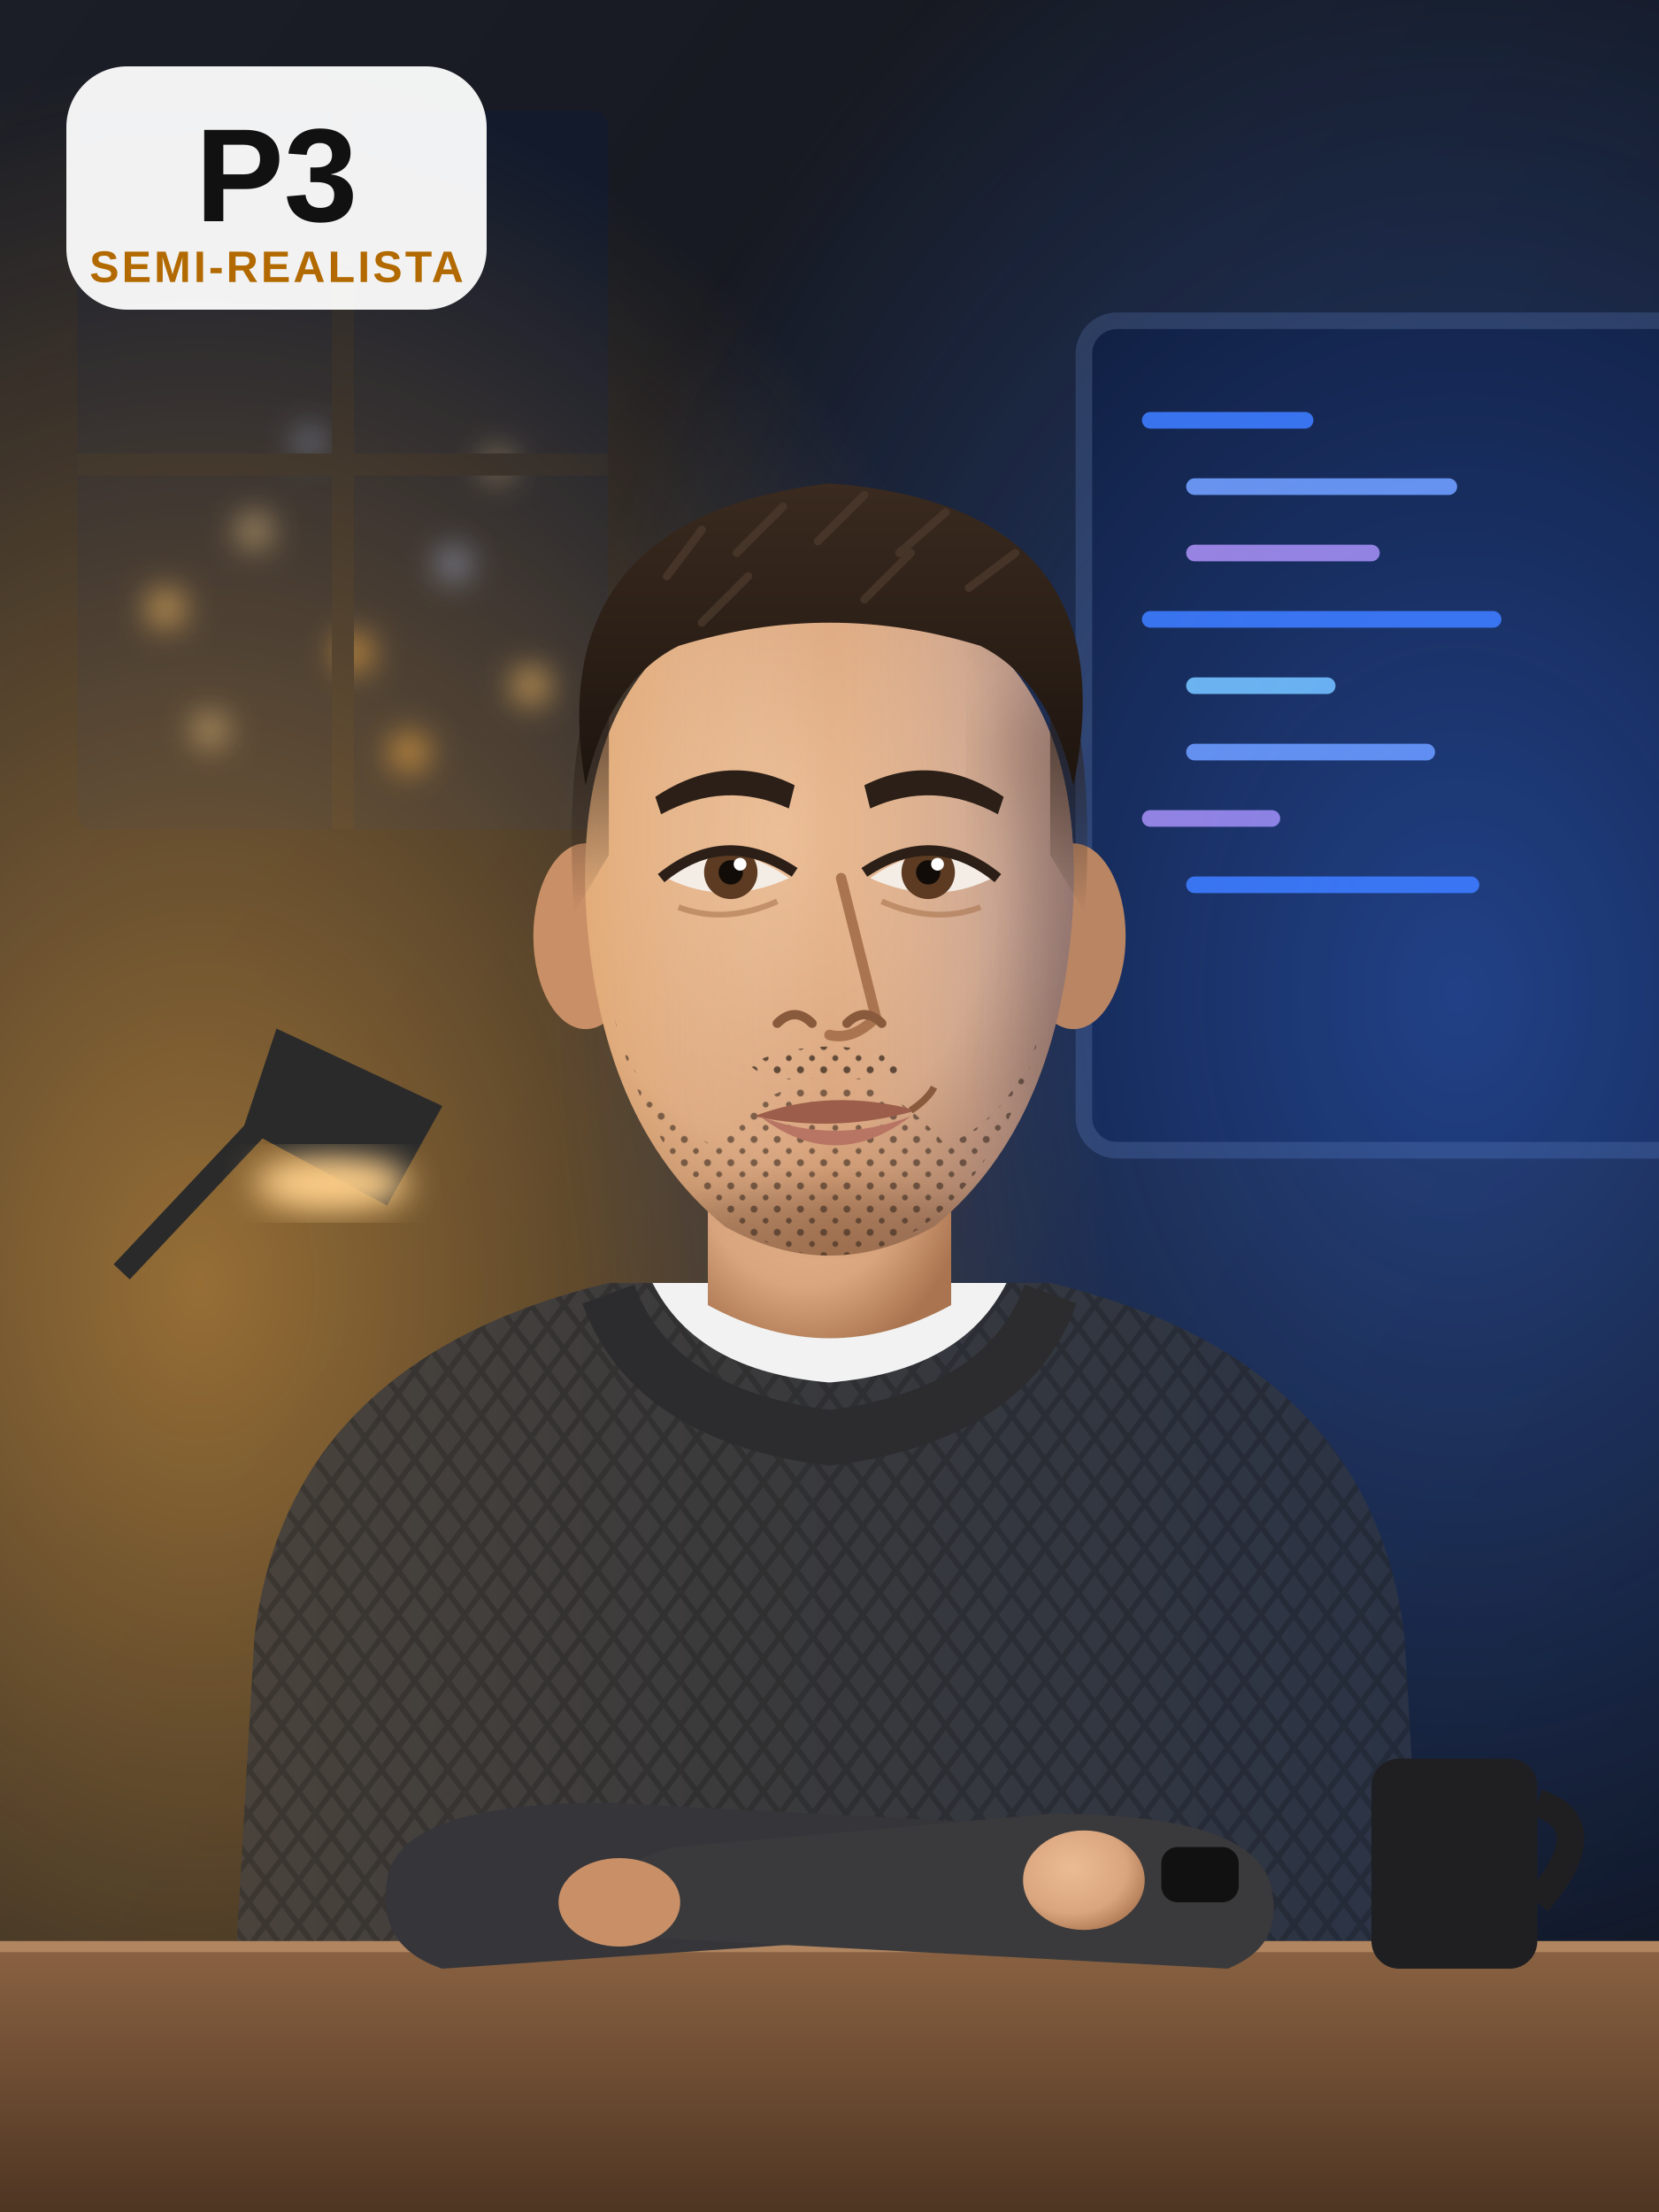
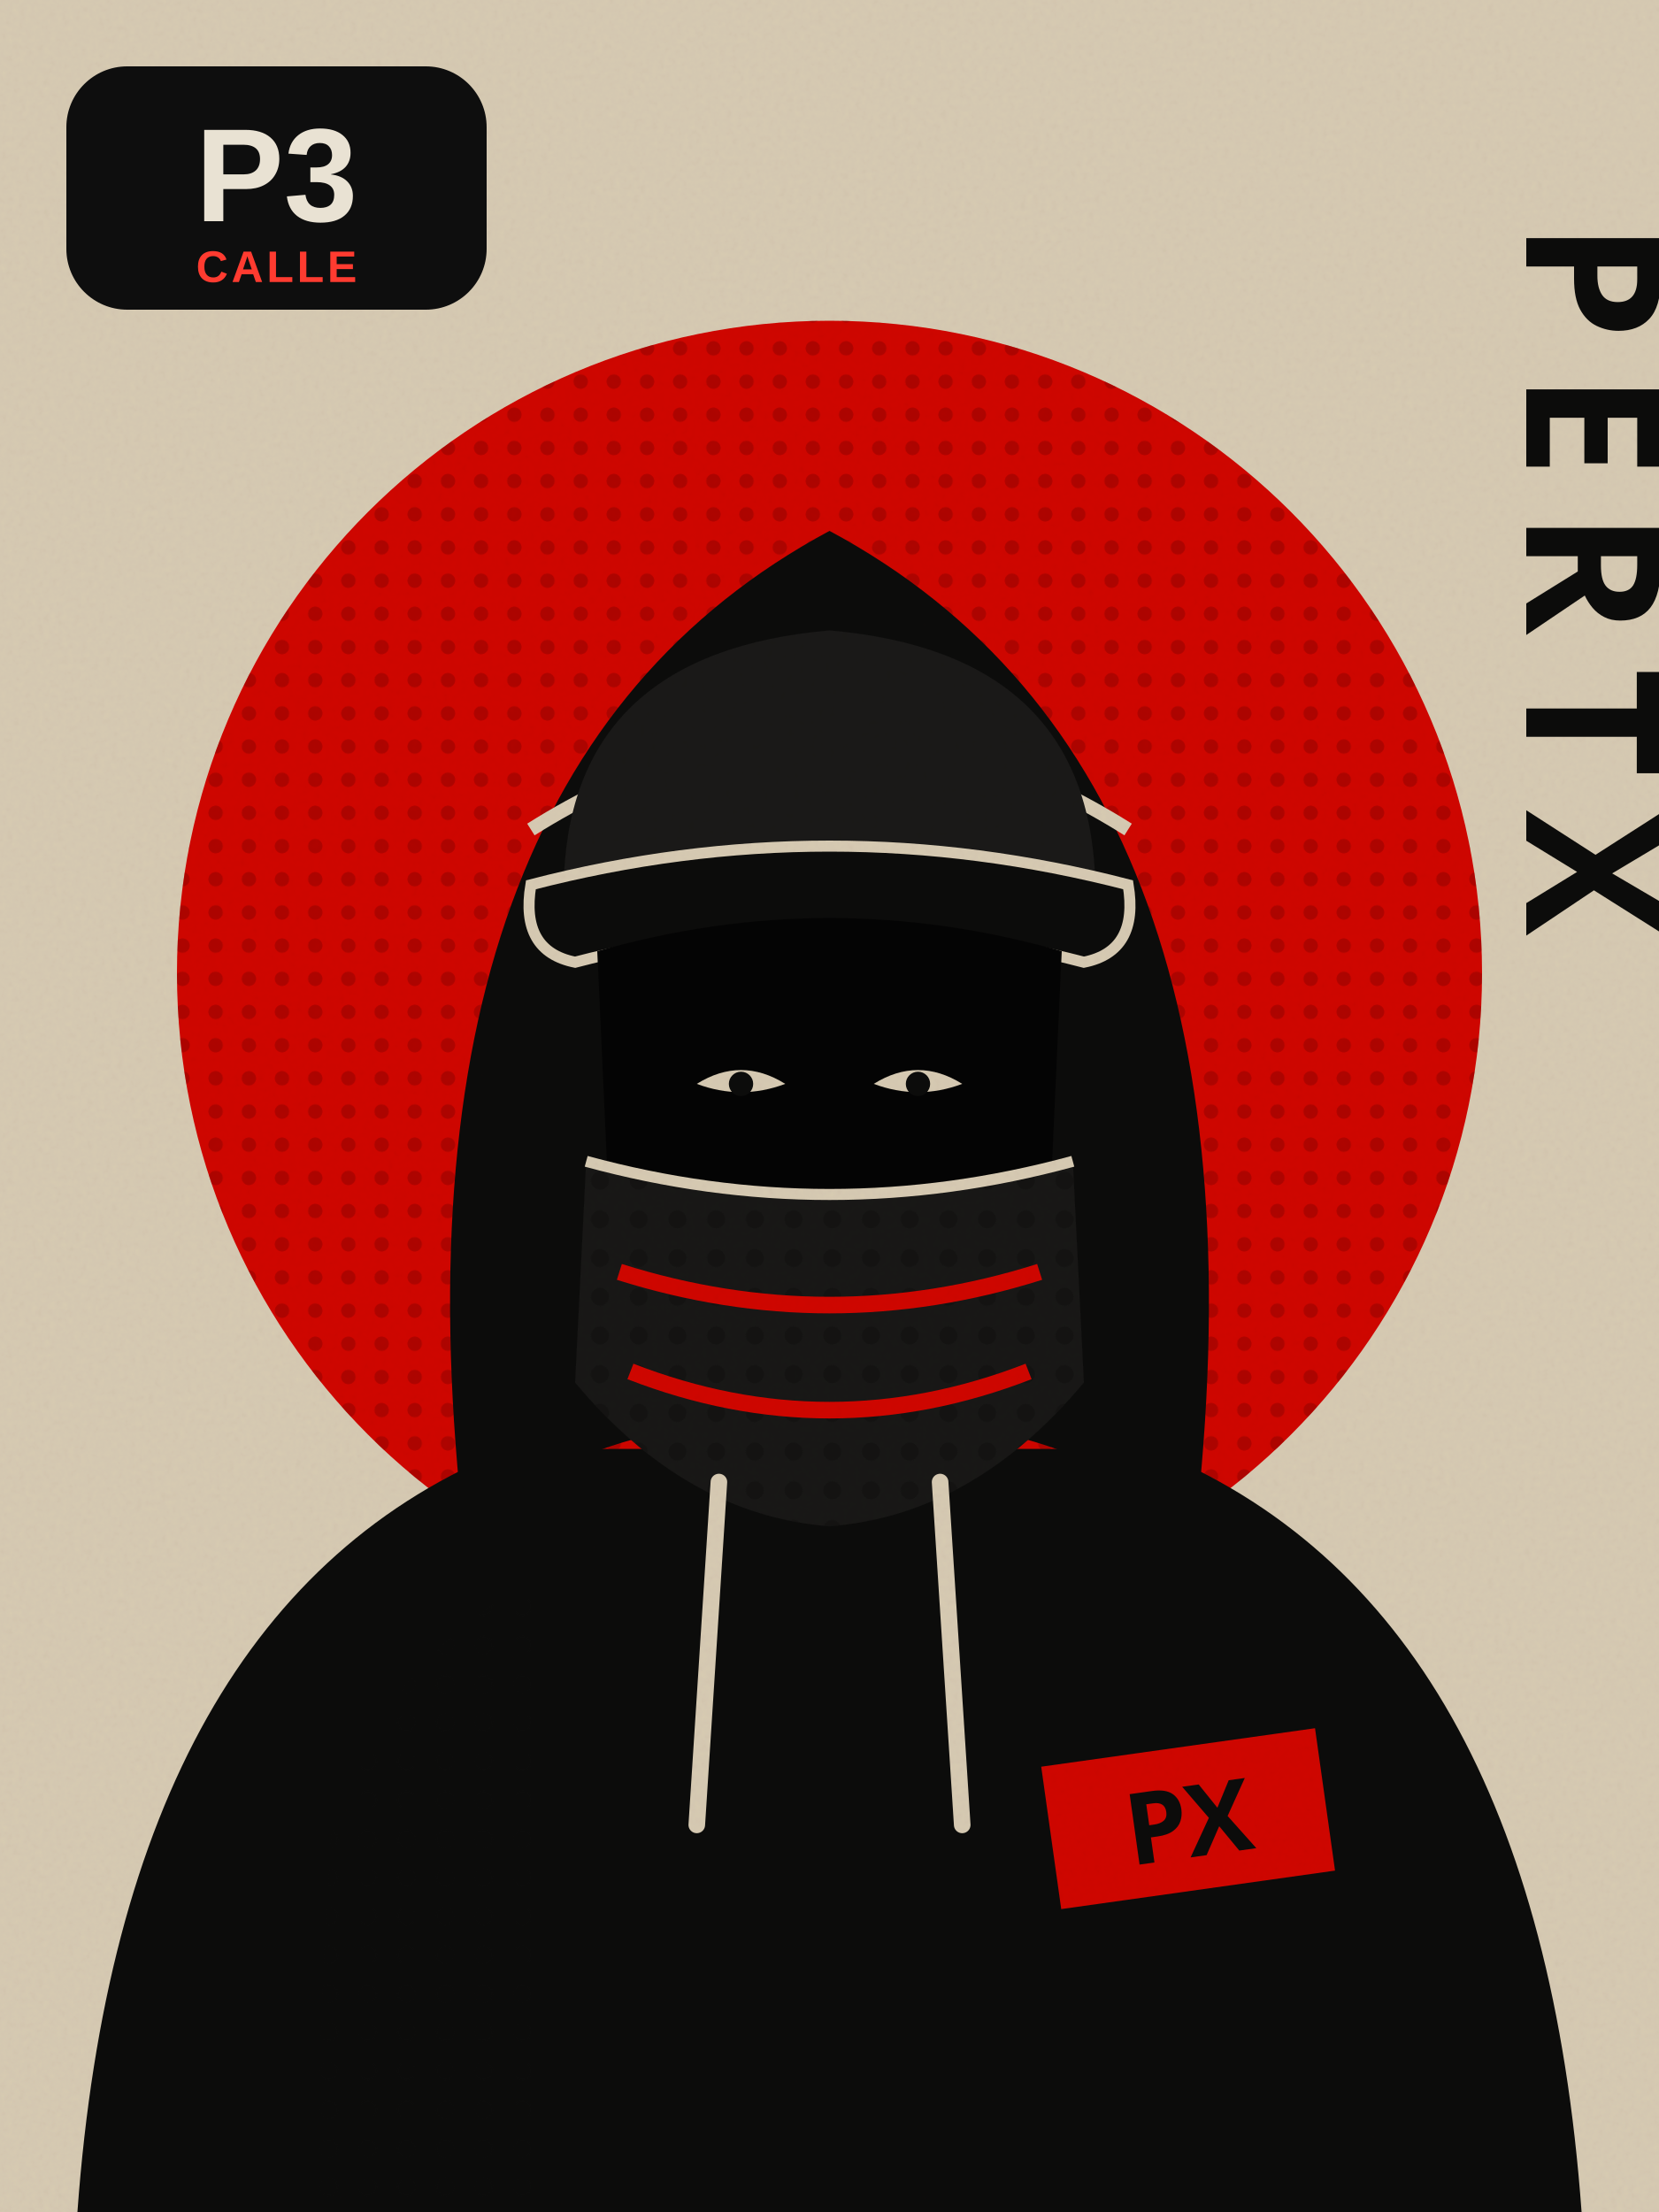
<svg xmlns="http://www.w3.org/2000/svg" viewBox="0 0 300 400" width="300" height="400">
  <defs>
-     <linearGradient id="p3bg" x1="0" y1="0" x2="1" y2="1">
-       <stop offset="0" stop-color="#1B1E27" />
-       <stop offset="1" stop-color="#0C0E13" />
-     </linearGradient>
-     <radialGradient id="p3lamp" cx="12%" cy="58%" r="55%">
-       <stop offset="0" stop-color="#FFB347" stop-opacity=".55" />
-       <stop offset="1" stop-color="#FFB347" stop-opacity="0" />
-     </radialGradient>
-     <radialGradient id="p3mon" cx="88%" cy="45%" r="55%">
-       <stop offset="0" stop-color="#3D7BFF" stop-opacity=".45" />
-       <stop offset="1" stop-color="#3D7BFF" stop-opacity="0" />
-     </radialGradient>
-     <radialGradient id="p3skin" cx="40%" cy="38%" r="70%">
-       <stop offset="0" stop-color="#EBBC94" />
-       <stop offset=".65" stop-color="#D9A57E" />
-       <stop offset="1" stop-color="#A9744F" />
-     </radialGradient>
-     <linearGradient id="p3light" x1="0" y1="0" x2="1" y2="0">
-       <stop offset="0" stop-color="#FFB347" stop-opacity=".28" />
-       <stop offset=".5" stop-color="#FFFFFF" stop-opacity="0" />
-       <stop offset="1" stop-color="#3D7BFF" stop-opacity=".30" />
-     </linearGradient>
-     <linearGradient id="p3hair" x1="0" y1="0" x2="0" y2="1">
-       <stop offset="0" stop-color="#3A2A1F" />
-       <stop offset="1" stop-color="#1E150F" />
-     </linearGradient>
-     <linearGradient id="p3fade" x1="0" y1="0" x2="0" y2="1">
-       <stop offset="0" stop-color="#2B1F17" stop-opacity=".85" />
-       <stop offset="1" stop-color="#2B1F17" stop-opacity="0" />
-     </linearGradient>
-     <linearGradient id="p3sweat" x1="0" y1="0" x2="1" y2="0">
-       <stop offset="0" stop-color="#4A433C" />
-       <stop offset=".45" stop-color="#3A3A3C" />
-       <stop offset="1" stop-color="#2A3346" />
-     </linearGradient>
-     <linearGradient id="p3desk" x1="0" y1="0" x2="0" y2="1">
-       <stop offset="0" stop-color="#8A6242" />
-       <stop offset="1" stop-color="#4E3522" />
-     </linearGradient>
-     <pattern id="p3knit" width="6" height="8" patternUnits="userSpaceOnUse">
-       <path d="M3 0 L0 4 L3 8 M3 0 L6 4 L3 8" stroke="#000" stroke-opacity=".18" fill="none" stroke-width="1" />
+     <pattern id="q3dots" width="7" height="7" patternUnits="userSpaceOnUse">
+       <circle cx="3.5" cy="3.5" r="1.6" fill="#0E0E0E" />
    </pattern>
-     <pattern id="p3stub" width="4" height="4" patternUnits="userSpaceOnUse">
-       <circle cx="1" cy="1" r=".6" fill="#2B1F17" />
-       <circle cx="3" cy="3" r=".5" fill="#2B1F17" />
+     <pattern id="q3dotsR" width="6" height="6" patternUnits="userSpaceOnUse">
+       <circle cx="3" cy="3" r="1.3" fill="#7A0300" />
    </pattern>
-     <filter id="p3blur" x="-20%" y="-20%" width="140%" height="140%">
-       <feGaussianBlur stdDeviation="3" />
+     <filter id="q3grain">
+       <feTurbulence type="fractalNoise" baseFrequency=".9" numOctaves="2" result="n" />
+       <feColorMatrix in="n" type="saturate" values="0" />
+       <feComponentTransfer>
+         <feFuncA type="table" tableValues="0 .12" />
+       </feComponentTransfer>
+       <feBlend in="SourceGraphic" mode="multiply" />
    </filter>
-     <filter id="p3blur8">
-       <feGaussianBlur stdDeviation="6" />
-     </filter>
-     <clipPath id="p3face">
-       <path d="M108 140 Q106 90 150 84 Q194 90 192 140 Q190 178 168 196 Q150 206 132 196 Q110 178 108 140 Z" />
-     </clipPath>
  </defs>
-   <rect width="300" height="400" fill="url(#p3bg)" />
-   <rect x="14" y="20" width="96" height="130" rx="3" fill="#121A2C" />
-   <g filter="url(#p3blur)" opacity=".9">
-     <circle cx="30" cy="110" r="3" fill="#FFC870" />
-     <circle cx="46" cy="96" r="2.5" fill="#FFE2A8" />
-     <circle cx="64" cy="118" r="3" fill="#FFB347" />
-     <circle cx="82" cy="102" r="2.5" fill="#9CC0FF" />
-     <circle cx="96" cy="124" r="3" fill="#FFC870" />
-     <circle cx="38" cy="132" r="2.5" fill="#FFE2A8" />
-     <circle cx="74" cy="136" r="3" fill="#FFB347" />
-     <circle cx="56" cy="80" r="2" fill="#9CC0FF" />
-     <circle cx="90" cy="84" r="2" fill="#FFE2A8" />
+   <rect width="300" height="400" fill="#E9E2D3" />
+   <circle cx="150" cy="176" r="118" fill="#E10600" />
+   <circle cx="150" cy="176" r="118" fill="url(#q3dotsR)" opacity=".35" />
+   <text x="276" y="40" font-family="Arial Black, Impact, sans-serif" font-weight="900" font-size="34" fill="#0E0E0E" transform="rotate(90 276 40)" letter-spacing="6">PERTX</text>
+   <path d="M14 400 Q22 290 92 262 L208 262 Q278 290 286 400 Z" fill="#0E0E0E" />
+   <path d="M60 330 Q70 300 96 286 L96 400 L56 400 Z" fill="url(#q3dots)" opacity=".5" />
+   <path d="M84 278 Q68 140 150 96 Q232 140 216 278 Q196 256 150 256 Q104 256 84 278 Z" fill="#0E0E0E" />
+   <path d="M96 150 Q150 116 204 150" stroke="#E9E2D3" stroke-width="2.5" fill="none" />
+   <path d="M102 158 Q104 118 150 114 Q196 118 198 158 Z" fill="#1C1C1C" />
+   <path d="M96 160 Q150 146 204 160 Q206 172 196 174 Q150 162 104 174 Q94 172 96 160 Z" fill="#0E0E0E" stroke="#E9E2D3" stroke-width="2" />
+   <path d="M108 172 Q150 160 192 172 L190 216 Q150 226 110 216 Z" fill="#050505" />
+   <path d="M126 196 Q134 191 142 196 Q134 199 126 196 Z" fill="#E9E2D3" />
+   <path d="M158 196 Q166 191 174 196 Q166 199 158 196 Z" fill="#E9E2D3" />
+   <circle cx="134" cy="196" r="2.2" fill="#0E0E0E" />
+   <circle cx="166" cy="196" r="2.2" fill="#0E0E0E" />
+   <path d="M106 210 Q150 222 194 210 L196 250 Q176 274 150 276 Q124 274 104 250 Z" fill="#1A1A1A" />
+   <path d="M106 210 Q150 222 194 210 L196 250 Q176 274 150 276 Q124 274 104 250 Z" fill="url(#q3dots)" opacity=".35" />
+   <path d="M112 230 Q150 242 188 230 M114 248 Q150 262 186 248" stroke="#E10600" stroke-width="3" fill="none" />
+   <path d="M106 210 Q150 222 194 210" stroke="#E9E2D3" stroke-width="2" fill="none" />
+   <path d="M130 268 L126 330 M170 268 L174 330" stroke="#E9E2D3" stroke-width="3" stroke-linecap="round" />
+   <g transform="rotate(-8 214 330)">
+     <rect x="190" y="316" width="50" height="26" fill="#E10600" />
+     <text x="215" y="336" font-family="Arial Black, Impact, sans-serif" font-weight="900" font-size="18" fill="#0E0E0E" text-anchor="middle">PX</text>
  </g>
-   <path d="M62 20 L62 150 M14 84 L110 84" stroke="#1B1E27" stroke-width="4" />
-   <rect x="196" y="58" width="112" height="150" rx="6" fill="#0A1124" stroke="#2A3346" stroke-width="3" />
-   <g stroke-width="3" stroke-linecap="round" opacity=".9">
-     <path d="M208 76 L236 76" stroke="#3D7BFF" />
-     <path d="M216 88 L262 88" stroke="#7FA8FF" />
-     <path d="M216 100 L248 100" stroke="#C792EA" />
-     <path d="M208 112 L270 112" stroke="#3D7BFF" />
-     <path d="M216 124 L240 124" stroke="#89DDFF" />
-     <path d="M216 136 L258 136" stroke="#7FA8FF" />
-     <path d="M208 148 L230 148" stroke="#C792EA" />
-     <path d="M216 160 L266 160" stroke="#3D7BFF" />
-   </g>
-   <rect width="300" height="400" fill="url(#p3lamp)" />
-   <rect width="300" height="400" fill="url(#p3mon)" />
-   <path d="M22 230 L54 196 L64 206" stroke="#2A2A2A" stroke-width="4" fill="none" />
-   <path d="M50 186 L80 200 L70 218 L44 204 Z" fill="#2A2A2A" />
-   <ellipse cx="60" cy="214" rx="14" ry="5" fill="#FFD08A" filter="url(#p3blur)" />
-   <path d="M40 400 L46 296 Q52 246 110 232 L190 232 Q248 246 254 296 L260 400 Z" fill="url(#p3sweat)" />
-   <path d="M40 400 L46 296 Q52 246 110 232 L190 232 Q248 246 254 296 L260 400 Z" fill="url(#p3knit)" />
-   <path d="M110 234 Q118 256 150 260 Q182 256 190 234" stroke="#2C2C2E" stroke-width="10" fill="none" />
-   <path d="M118 232 Q126 248 150 250 Q174 248 182 232 Z" fill="#F2F2F2" />
-   <path d="M128 186 L128 236 Q150 248 172 236 L172 186 Z" fill="url(#p3skin)" />
-   <path d="M128 200 Q150 222 172 200 L172 214 Q150 232 128 214 Z" fill="#7A4E33" opacity=".35" filter="url(#p3blur)" />
-   <g transform="translate(-7.5 16) scale(1.05)">
-     <ellipse cx="108" cy="146" rx="9" ry="16" fill="#C98F66" />
-     <ellipse cx="192" cy="146" rx="9" ry="16" fill="#B98563" />
-     <path d="M108 140 Q106 90 150 84 Q194 90 192 140 Q190 178 168 196 Q150 206 132 196 Q110 178 108 140 Z" fill="url(#p3skin)" />
-     <g clip-path="url(#p3face)">
-       <rect x="100" y="80" width="100" height="130" fill="url(#p3light)" />
-       <path d="M176 110 Q192 140 182 176 L200 176 L200 100 Z" fill="#6E4A33" opacity=".35" filter="url(#p3blur8)" />
-       <ellipse cx="150" cy="200" rx="34" ry="10" fill="#6E4A33" opacity=".35" filter="url(#p3blur)" />
-       <path d="M112 156 Q118 184 134 196 Q150 206 166 196 Q182 184 188 156 Q184 176 170 182 Q160 170 150 172 Q140 170 130 182 Q116 176 112 156 Z" fill="url(#p3stub)" opacity=".55" />
-       <path d="M136 168 Q150 162 164 168 Q160 172 150 170 Q140 172 136 168 Z" fill="url(#p3stub)" opacity=".7" />
-     </g>
-     <path d="M106 142 Q104 108 112 98 L112 132 Z" fill="url(#p3fade)" />
-     <path d="M194 142 Q196 108 188 98 L188 132 Z" fill="url(#p3fade)" />
-     <path d="M108 120 Q100 74 150 68 Q202 72 192 120 Q188 102 176 96 Q150 88 124 96 Q112 102 108 120 Z" fill="url(#p3hair)" />
-     <g stroke="#4A382B" stroke-width="1.4" stroke-linecap="round" opacity=".8">
-       <path d="M122 84 L128 76" />
-       <path d="M134 80 L142 72" />
-       <path d="M148 78 L156 70" />
-       <path d="M162 80 L170 73" />
-       <path d="M174 86 L182 80" />
-       <path d="M128 92 L136 84" />
-       <path d="M156 88 L164 80" />
-     </g>
-     <path d="M120 122 Q132 114 144 120 L143 124 Q132 119 121 125 Z" fill="#2B1F17" />
-     <path d="M180 122 Q168 114 156 120 L157 124 Q168 119 179 125 Z" fill="#2B1F17" />
-     <path d="M122 136 Q132 128 143 136 Q132 141 122 136 Z" fill="#F4EDE6" />
-     <path d="M157 136 Q168 128 178 136 Q168 141 157 136 Z" fill="#F4EDE6" />
-     <circle cx="133" cy="135" r="4.6" fill="#5C3B22" />
-     <circle cx="167" cy="135" r="4.6" fill="#5C3B22" />
-     <circle cx="133" cy="135" r="2.1" fill="#120C08" />
-     <circle cx="167" cy="135" r="2.1" fill="#120C08" />
-     <circle cx="134.6" cy="133.6" r="1.1" fill="#FFF" />
-     <circle cx="168.6" cy="133.6" r="1.1" fill="#FFF" />
-     <path d="M121 136 Q132 127 144 135" stroke="#2B1F17" stroke-width="1.8" fill="none" />
-     <path d="M156 135 Q168 127 179 136" stroke="#2B1F17" stroke-width="1.8" fill="none" />
-     <path d="M124 141 Q132 144 141 140" stroke="#A9744F" stroke-width="1" fill="none" opacity=".6" />
-     <path d="M159 140 Q168 144 176 141" stroke="#A9744F" stroke-width="1" fill="none" opacity=".6" />
-     <path d="M152 136 Q156 152 158 160 Q154 164 150 163" stroke="#A9744F" stroke-width="1.8" fill="none" stroke-linecap="round" />
-     <path d="M141 161 Q144 158 147 161 M153 161 Q156 158 159 161" stroke="#8A5A3C" stroke-width="1.6" fill="none" stroke-linecap="round" />
-     <path d="M137 177 Q150 172 165 176 Q151 180 137 177 Z" fill="#9C5E4A" />
-     <path d="M138 177 Q151 187 164 177 Q151 182 138 177 Z" fill="#B87563" />
-     <path d="M164 176 Q167 174 168 172" stroke="#8A5A3C" stroke-width="1.2" fill="none" />
-   </g>
-   <rect x="0" y="352" width="300" height="48" fill="url(#p3desk)" />
-   <path d="M0 352 L300 352" stroke="#B08560" stroke-width="2" />
-   <path d="M70 340 Q72 326 110 326 L186 330 Q200 334 196 348 L80 356 Q68 352 70 340 Z" fill="#35353A" />
-   <path d="M230 342 Q228 328 190 328 L122 334 Q106 338 110 350 L222 356 Q232 352 230 342 Z" fill="#3A3A3C" />
-   <ellipse cx="196" cy="340" rx="11" ry="9" fill="url(#p3skin)" />
-   <ellipse cx="112" cy="344" rx="11" ry="8" fill="#C98F66" />
-   <rect x="210" y="334" width="14" height="10" rx="3" fill="#111" />
-   <rect x="248" y="318" width="30" height="38" rx="5" fill="#1F1F22" />
-   <path d="M278 326 Q290 330 278 344" stroke="#1F1F22" stroke-width="5" fill="none" />
+   <rect width="300" height="400" fill="#E9E2D3" filter="url(#q3grain)" opacity=".9" style="mix-blend-mode:multiply" />
  <g font-family="Arial, Helvetica, sans-serif" text-anchor="middle">
-     <rect x="12" y="12" width="76" height="44" rx="11" fill="#FFFFFF" opacity=".94" />
-     <text x="50" y="40" font-size="24" font-weight="800" fill="#111111">P3</text>
-     <text x="50" y="51" font-size="8" font-weight="700" fill="#B26A00" letter-spacing=".5">SEMI-REALISTA</text>
+     <rect x="12" y="12" width="76" height="44" rx="11" fill="#0E0E0E" />
+     <text x="50" y="40" font-size="24" font-weight="800" fill="#E9E2D3">P3</text>
+     <text x="50" y="51" font-size="8" font-weight="700" fill="#FF3B30" letter-spacing=".6">CALLE</text>
  </g>
</svg>
